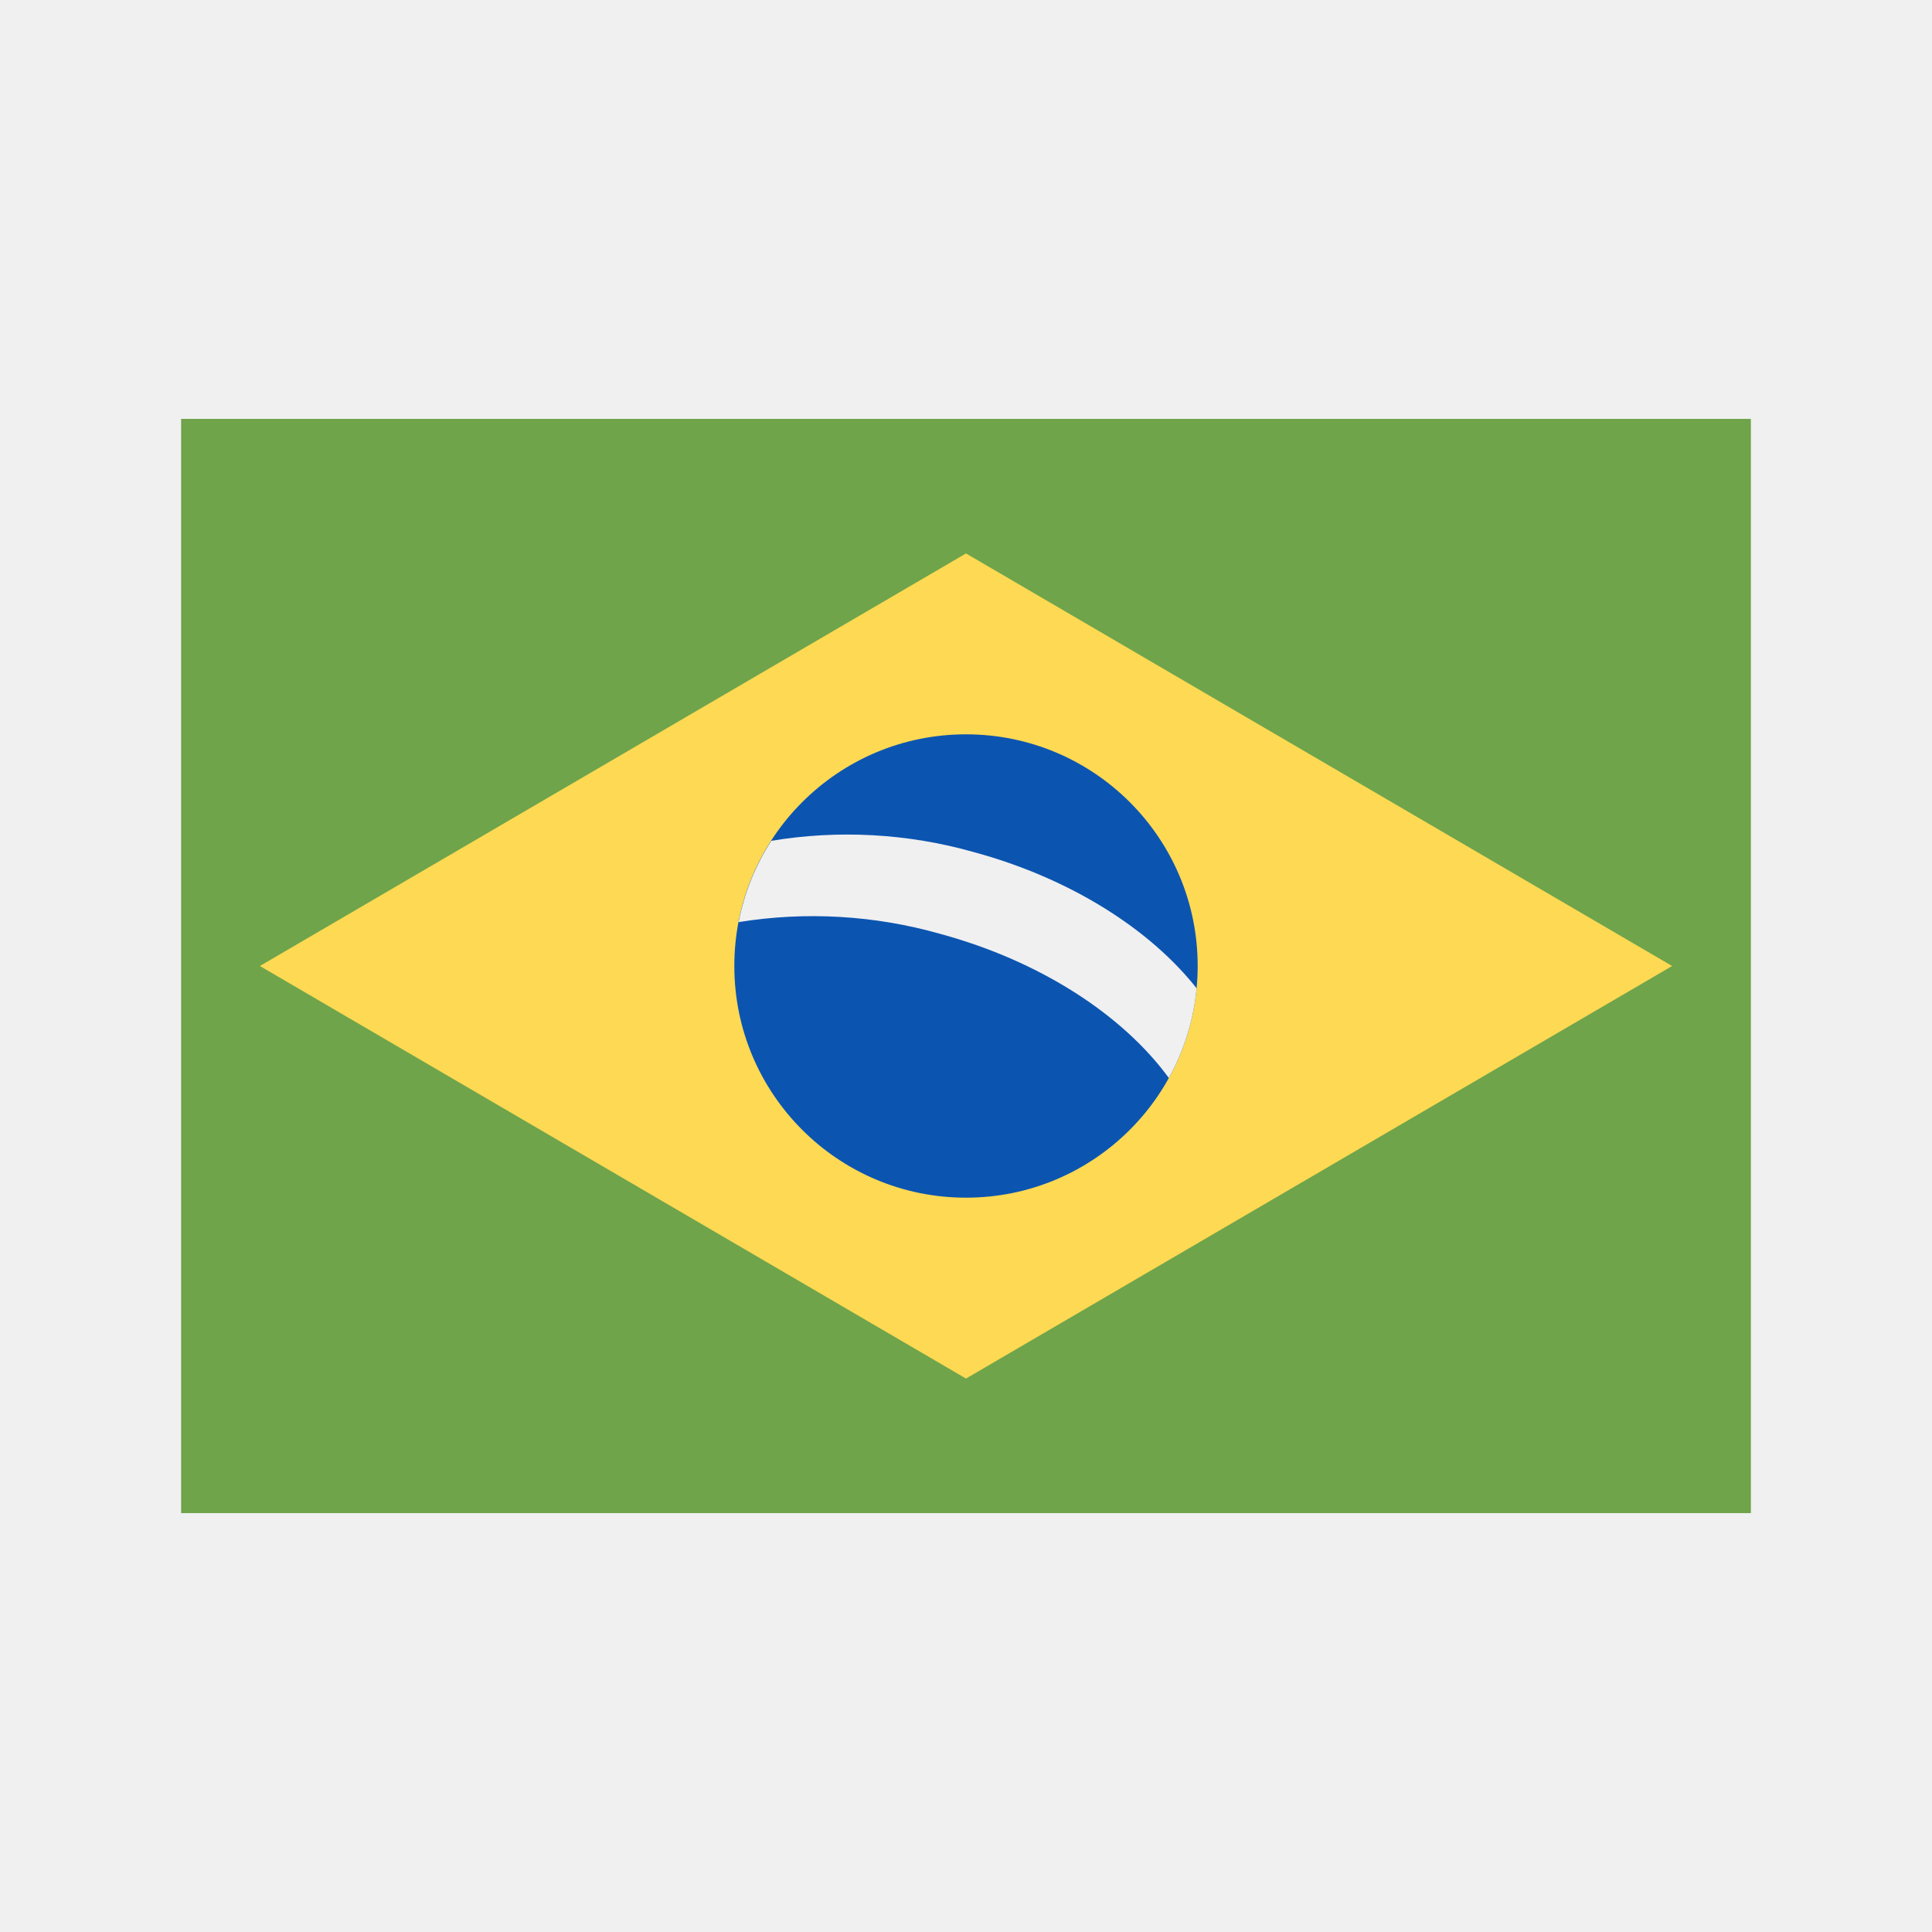
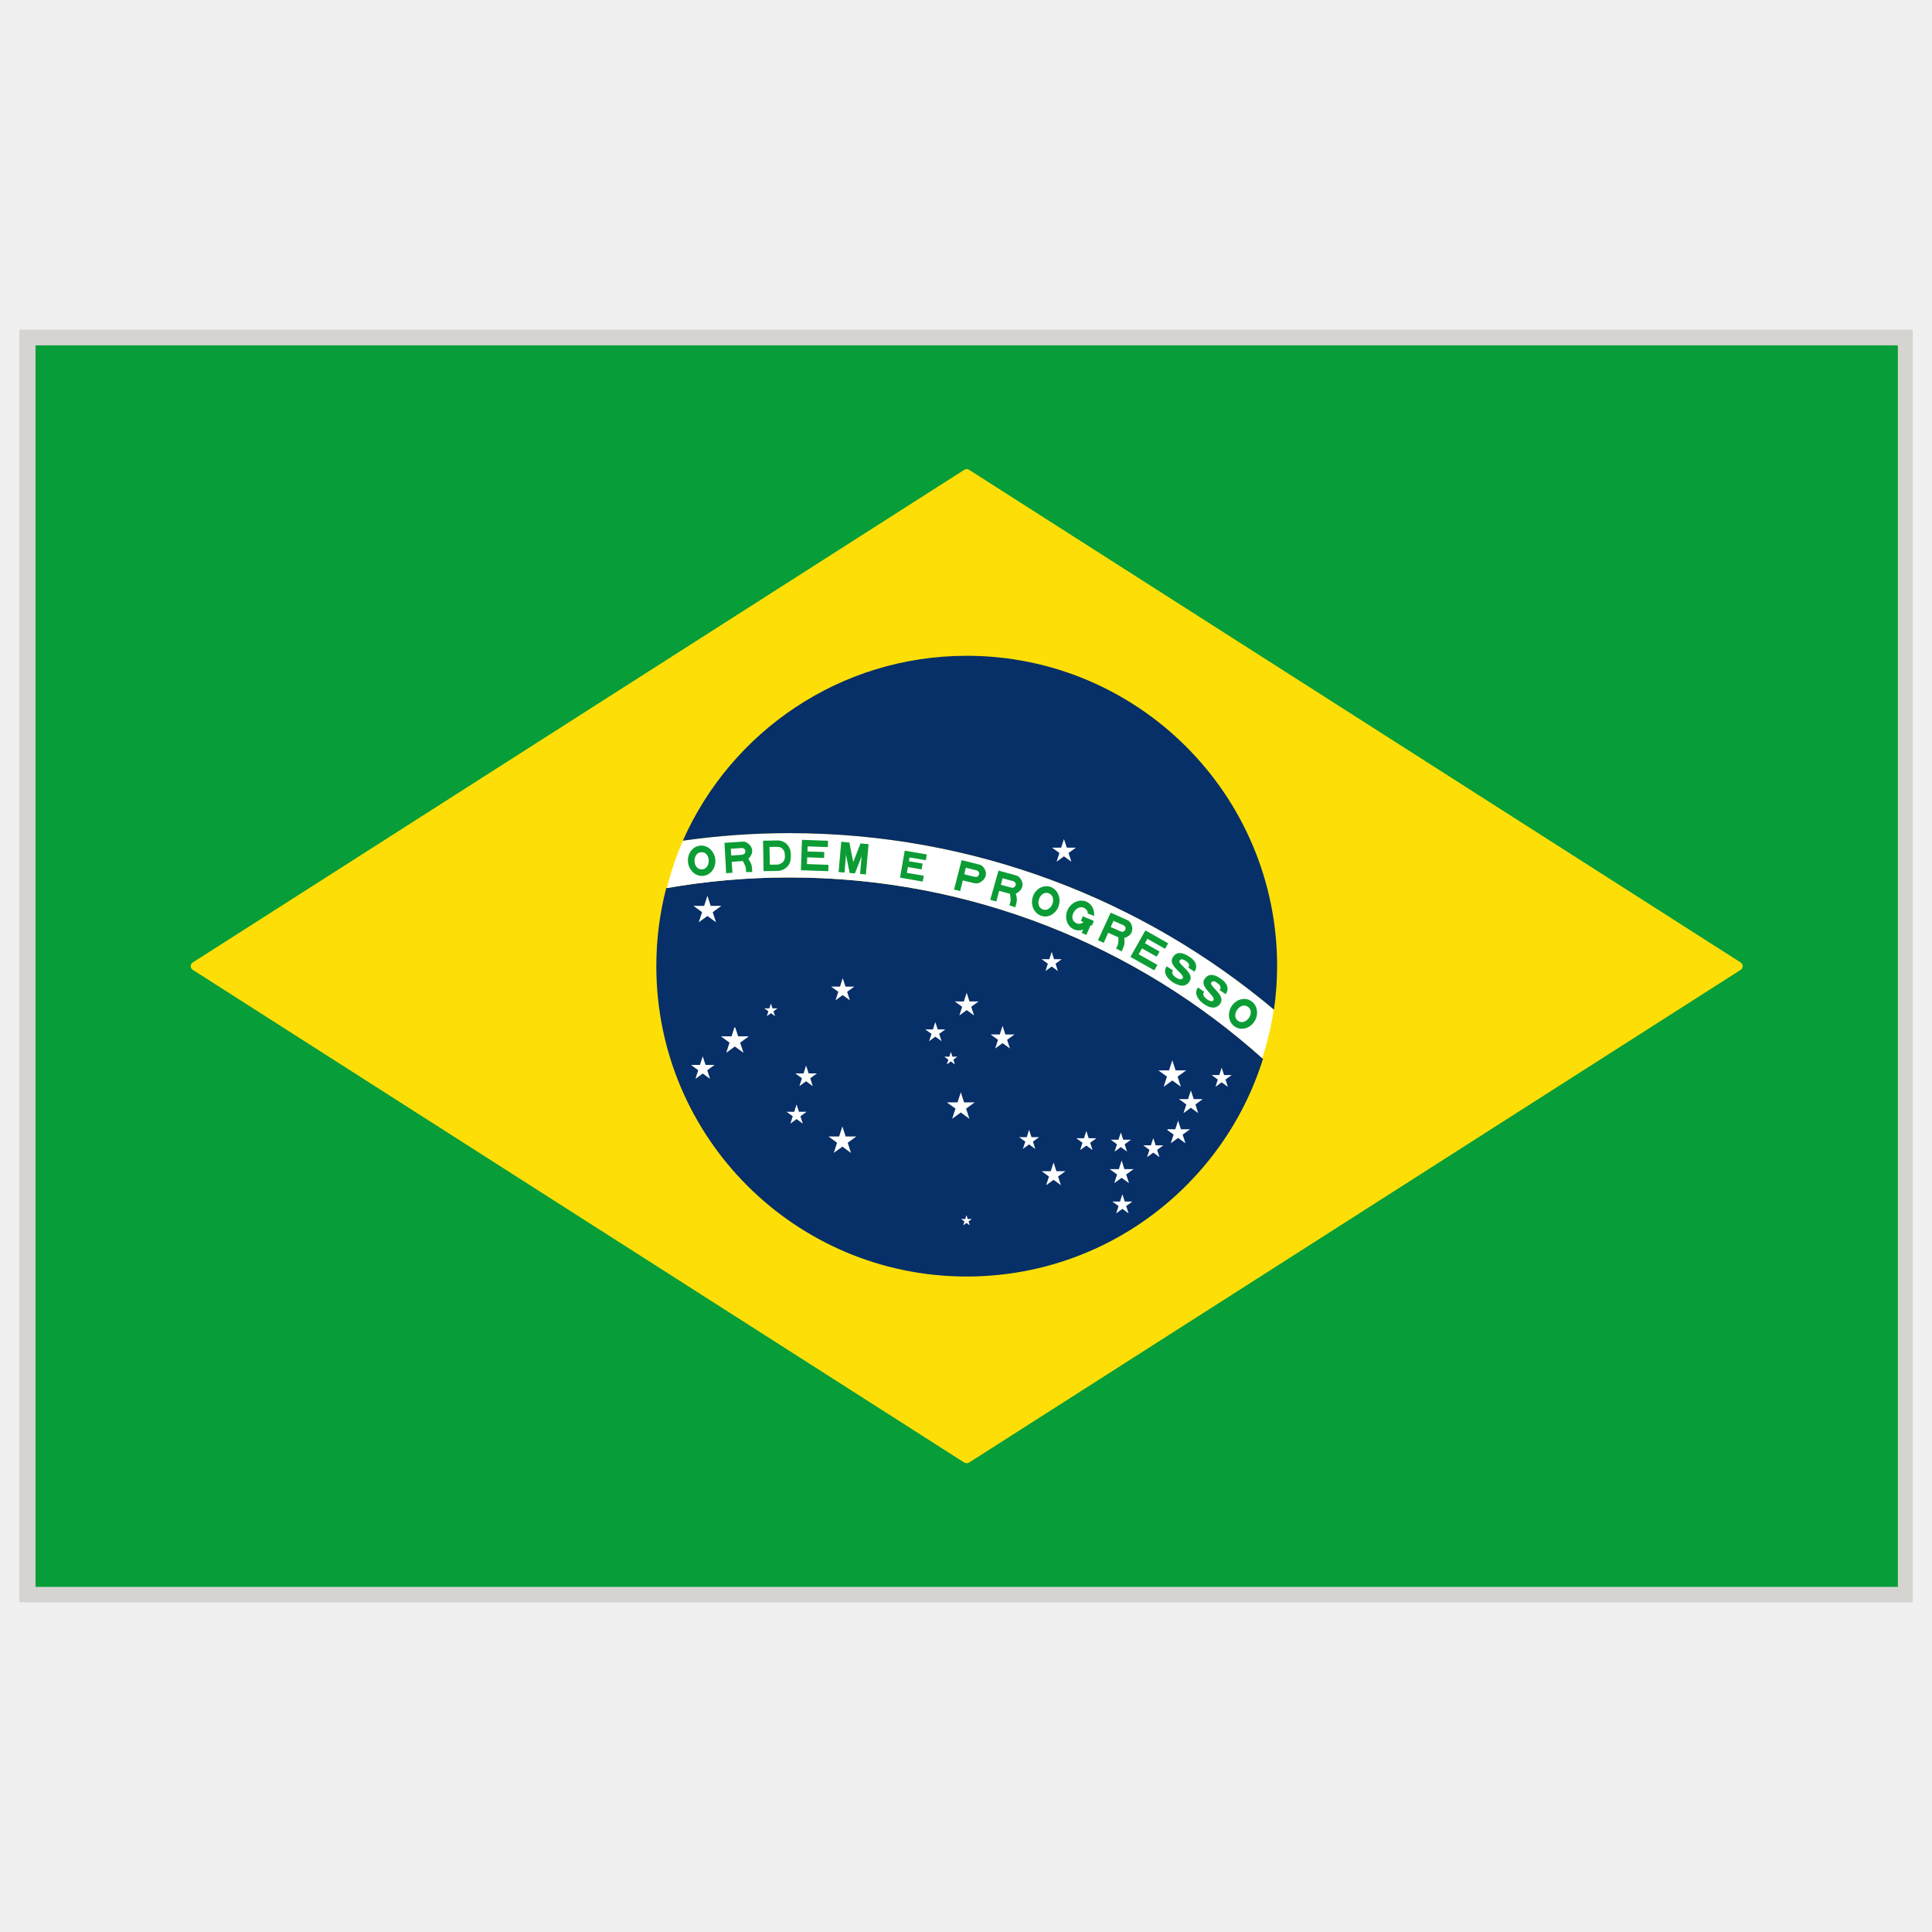
- <svg xmlns="http://www.w3.org/2000/svg" id="Layer_1" height="512" viewBox="0 0 128 128" width="512" data-name="Layer 1">
-   <path d="m12 27.751h104v72.497h-104z" fill="#6fa44a" />
-   <path d="m64 36.667-46.782 27.333 46.782 27.333 46.782-27.333z" fill="#fed953" />
-   <circle cx="64" cy="64" fill="#0b55b1" r="15.349" />
-   <path d="m64.507 56.451a30.772 30.772 0 0 0 -13.407-.745 15.241 15.241 0 0 0 -2.163 5.386 30.871 30.871 0 0 1 13.337.774c6.714 1.821 12.149 5.424 15.164 9.552a15.243 15.243 0 0 0 1.84-5.942c-3.087-3.906-8.344-7.282-14.771-9.025z" fill="#f0f0f0" />
+ <svg xmlns="http://www.w3.org/2000/svg" id="Warstwa_1" enable-background="new 0 0 283.46 283.46" height="283.46" viewBox="0 0 283.46 283.46" width="283.46">
+   <g>
+     <path d="m2.835 48.376h277.794v186.712h-277.794z" fill="#d6d4d1" />
+     <g>
+       <path d="m5.212 50.67h273.238v182.156h-273.238z" fill="#079d38" />
+       <path d="m255.387 141.211-113.211-72.287c-.204-.133-.479-.133-.69 0l-113.203 72.287c-.188.118-.306.321-.306.541s.118.424.306.542l113.203 72.294c.103.063.22.094.346.094.117 0 .235-.031.345-.094l113.211-72.294c.181-.118.291-.322.291-.542s-.112-.424-.292-.541z" fill="#fddf07" />
+       <path d="m115.811 128.738c-6.165 0-12.198.541-18.065 1.569-.949 3.655-1.451 7.491-1.451 11.445 0 25.156 20.388 45.537 45.537 45.537 20.411 0 37.692-13.43 43.474-31.942-18.429-16.537-42.784-26.609-69.495-26.609z" fill="#072f68" />
+       <g>
+         <path d="m115.811 128.738c26.664 0 50.98 10.041 69.393 26.529.723-2.321 1.334-4.698 1.68-7.161-19.211-16.136-44.008-25.871-71.07-25.871-5.295 0-10.511.384-15.61 1.106-.988 2.228-1.749 4.565-2.377 6.958 5.841-1.02 11.85-1.561 17.984-1.561z" fill="#fff" />
+       </g>
+       <path d="m115.811 122.235c27.079 0 51.884 9.743 71.104 25.895.297-2.087.463-4.213.463-6.377 0-25.149-20.396-45.537-45.544-45.537-18.592 0-34.578 11.155-41.646 27.126 5.104-.723 10.32-1.107 15.623-1.107z" fill="#072f68" />
+       <path d="m118.399 126.777.04-.989 2.471.087.031-.871-2.471-.079.024-.745 2.965.102.031-.925-3.828-.141-.157 4.463 4.017.141.031-.934z" fill="#0c9c35" />
+       <path d="m125.185 126.479-.557-2.832-.016-.039-1.184-.11-.384 4.385-.008.063.87.07.22-2.589.533 2.66.77.063.988-2.526-.22 2.533-.008.063.855.079.385-4.385.008-.063-1.185-.102z" fill="#0c9c35" />
+       <path d="m133.202 127.208 2.016.345.141-.855-2.008-.345.094-.549 2.393.408.149-.847-3.193-.549-.055-.016-.675 3.907-.007.062 3.263.565.063.008.149-.855-2.479-.424z" fill="#0c9c35" />
+       <path d="m172.887 142.481c.432.424.809.784.628 1.059-.142.22-.494.181-.949-.102-.313-.204-.524-.439-.571-.659-.022-.125 0-.251.069-.361l.031-.055-.927-.588-.03.047c-.188.29-.243.596-.173.91.125.581.649 1.091 1.099 1.381.36.22.896.494 1.403.494.447 0 .801-.204 1.052-.604.519-.808-.251-1.545-.862-2.134-.393-.376-.729-.706-.589-.91.095-.142.188-.212.33-.212.172 0 .392.118.558.228.273.172.689.533.424.949l-.03.055.896.572.037-.055c.204-.298.268-.62.196-.941-.103-.479-.511-.887-.854-1.106l-.063-.04c-.313-.204-.895-.581-1.459-.581-.416 0-.753.196-1.004.581-.515.786.208 1.5.788 2.072z" fill="#0c9c35" />
+       <path d="m165.851 140.395 3.45 1.944.056.033.456-.808-2.747-1.554.487-.862 2.102 1.184.054.031.424-.753-2.149-1.216.36-.651 2.535 1.436.055.031.455-.808-3.286-1.867-.056-.023-2.166 3.828z" fill="#0c9c35" />
+       <path d="m179.014 147.282c.557-.784-.174-1.553-.754-2.182-.368-.392-.689-.736-.549-.934.103-.133.203-.196.33-.196.142 0 .313.079.563.26.268.188.434.399.473.604.016.125-.018.251-.104.361l-.031.055.814.58.056.04.03-.047c.221-.298.308-.612.253-.935-.079-.485-.464-.917-.794-1.152l-.063-.047c-.313-.228-.9-.651-1.496-.651-.387 0-.716.18-.975.534-.542.753.143 1.498.688 2.102.408.447.762.824.573 1.09-.063.086-.157.134-.274.134-.172 0-.406-.103-.666-.282-.243-.182-.416-.361-.493-.542-.079-.188-.063-.354.047-.51l.03-.048-.895-.636-.04.047c-.196.274-.267.581-.212.902.096.581.598 1.114 1.028 1.428.368.259.917.573 1.442.573.414.001.759-.188 1.019-.548z" fill="#0c9c35" />
+       <path d="m102.993 128.518c.078 0 .149-.008.228-.016 1.099-.133 1.867-1.239 1.726-2.463-.148-1.129-1.027-1.977-2.055-1.977-.071 0-.142 0-.22.016-.534.063-1.013.353-1.334.824-.329.463-.463 1.043-.393 1.631.142 1.13 1.021 1.985 2.048 1.985zm-1.091-2.228c0-.329.095-.643.259-.871.188-.259.463-.384.785-.384.722 0 1.035.651 1.035 1.255 0 .33-.086.644-.259.871-.188.259-.463.392-.776.392-.721 0-1.044-.651-1.044-1.263z" fill="#0c9c35" />
+       <path d="m184.363 148.003c-.141-.549-.485-.988-.965-1.23-.259-.142-.549-.213-.854-.213-.793 0-1.562.503-1.961 1.264-.268.524-.346 1.122-.203 1.671.147.549.494.988.974 1.239.259.133.549.204.849.204.793 0 1.567-.494 1.961-1.264.271-.525.34-1.122.199-1.671zm-.909.895c-.188.611-.729 1.066-1.256 1.066-.188 0-.367-.055-.533-.173-.393-.267-.523-.698-.369-1.192.188-.604.725-1.066 1.248-1.066.188 0 .369.063.541.181.384.257.518.698.369 1.184z" fill="#0c9c35" />
+       <path d="m116.022 125.592c0-.04 0-.079 0-.118.008-.322.008-.761-.337-1.326-.494-.792-1.451-.832-1.498-.84l-2.236.04.079 4.401.008.055h.063c.173 0 1.733 0 2.173-.039.533-.055 1.059-.353 1.389-.792.367-.479.359-1.044.359-1.381zm-1.906-1.341c.589.008.848.432.988.753.048.313.048.455.056.714l.008.047c-.048.353-.157.588-.385.8-.439.29-.651.29-.926.29s-.745.008-.909.008c-.009-.345-.04-2.047-.048-2.604.84-.008.872-.008 1.216-.008z" fill="#0c9c35" />
+       <path d="m109.786 126.024c.126-.11.447-.455.55-.925.125-.573-.235-1.051-.393-1.177l-.023-.032c-.157-.141-.447-.408-.871-.408h-.039c-.447.023-2.636.172-2.659.172l-.055.008.243 4.456.926-.071-.11-1.6 1.632-.118c.078.141.408.722.447 1.09.023.243.023.463.023.463v.063h.902v-.063c0-.032.023-.792-.204-1.263-.165-.329-.298-.517-.369-.595zm-1.49-1.569c.086-.008.142-.008.149-.008.212-.008.455-.031.455-.031.008 0 .156.008.321.149 0 0 .148.11.141.314-.008.211-.125.392-.18.423-.126.102-.486.125-.612.133l-1.278.086-.07-.988c.226-.007.792-.055 1.074-.078z" fill="#0c9c35" />
+       <path d="m152.978 134.425c.126.023.251.04.377.04.965 0 1.828-.761 2.047-1.813.252-1.2-.423-2.369-1.506-2.596-.125-.023-.251-.032-.376-.032-.973 0-1.836.753-2.057 1.805-.116.58-.03 1.176.252 1.663.289.494.737.823 1.263.933zm-.597-2.251c.095-.572.519-1.176 1.139-1.176.102 0 .212.016.32.055.597.204.729.785.652 1.263-.097.564-.535 1.176-1.14 1.176-.108 0-.212-.016-.329-.055-.594-.204-.728-.785-.642-1.263z" fill="#0c9c35" />
+       <path d="m149.032 131.115c.157-.071.572-.291.815-.698.313-.51.126-1.075.032-1.248l-.024-.031c-.103-.18-.298-.549-.729-.683-.424-.125-2.541-.698-2.563-.706l-.063-.016-1.199 4.229-.023.063.902.243.416-1.561 1.584.432c.031.157.148.808.063 1.169-.063.243-.125.447-.125.447l-.031.063.854.298.03-.063c.009-.031.275-.737.212-1.255-.05-.377-.112-.589-.151-.683zm-1.938-2.259c.236.07.84.228 1.082.298.063.008.096.024.104.024.204.063.439.117.439.117s.148.063.25.243c0 0 .109.157.031.353-.069.196-.242.322-.313.337-.031.008-.069.016-.125.016-.212 0-.479-.094-.485-.094l-1.23-.337c.036-.165.17-.659.247-.957z" fill="#0c9c35" />
+       <path d="m163.976 138.685c-.095.235-.196.423-.196.423l-.031.055.801.423.031-.047c.018-.031.385-.698.399-1.216.022-.369-.017-.596-.039-.698.165-.047.612-.196.918-.557.369-.455.274-1.043.212-1.231l-.016-.039c-.078-.204-.213-.588-.612-.785-.407-.188-2.416-1.075-2.433-1.083l-.055-.031-1.836 4-.022.055.848.376.65-1.475 1.499.667c0 .158.024.825-.118 1.163zm.353-3.154c.094.04.156.063.164.071.188.086.416.18.416.18 0 .008.135.086.213.283 0 0 .078.172-.022.353-.097.18-.282.274-.354.282-.022 0-.039.008-.056.008-.212 0-.541-.172-.549-.172l-1.177-.526.408-.902c.195.094.683.306.957.423z" fill="#0c9c35" />
+       <path d="m144.475 127.522c-.11-.188-.313-.542-.737-.659-.438-.118-2.573-.643-2.589-.651l-.063-.008-1.114 4.314.902.219.385-1.561 1.623.392c.01 0 .166.039.361.039.148 0 .29-.023.4-.063.023-.008.572-.243.854-.745.299-.51.094-1.075-.008-1.247zm-2.77-.212c.235.063.809.204 1.075.267.07.016.109.023.117.023.212.055.439.11.439.11.008.008.147.055.267.243.017.024.103.173.04.345-.063.196-.236.33-.307.345-.039.016-.086.016-.148.016-.204 0-.463-.079-.471-.079l-1.24-.306c.033-.172.158-.666.228-.964z" fill="#0c9c35" />
+       <path d="m158.917 136.402-.188.416-.021.055.683.298.62-1.428.18.079.299-.683-.148-.063.009-.016-.063-.031c-.078-.031-.164-.07-.242-.102l-.188-.086c-.095-.047-.196-.079-.299-.11l-.688-.298-.291.683.393.172c-.203.157-.438.251-.666.251-.195 0-.377-.063-.541-.18-.385-.259-.52-.69-.368-1.185.188-.612.729-1.067 1.247-1.067.188 0 .377.055.541.173.259.18.4.431.424.729l.008.039.031.016c.086.039.182.071.268.094.103.031.203.063.297.102l.314.149v-.086c.07-.847-.338-1.624-1.027-1.984-.26-.133-.541-.204-.848-.204-.792 0-1.568.494-1.961 1.263-.564 1.09-.221 2.393.761 2.902.267.141.55.204.847.204.208 0 .411-.032.617-.102z" fill="#0c9c35" />
+       <g fill="#fff">
+         <path d="m155.025 126.424 1.075-.785 1.09.785-.416-1.271 1.076-.785h-1.334l-.416-1.27-.408 1.27h-1.334l1.076.785z" />
+         <path d="m105.833 132.911h-1.561l-.479-1.49-.486 1.49h-1.561l1.263.918-.487 1.483 1.271-.918 1.255.918-.479-1.483z" />
+         <path d="m154.648 140.732-.344-1.075-.346 1.075h-1.129l.91.659-.345 1.074.91-.658.909.658-.345-1.074.91-.659z" />
+         <path d="m113.332 147.941-.22-.698-.235.698h-.745l.604.432-.227.713.603-.431.597.431-.228-.706.604-.439z" />
+         <path d="m108.304 152.05-.432-1.301-.062.015-.063-.015-.416 1.301h-1.56l1.262.926-.478 1.483 1.262-.917 1.263.917-.486-1.483 1.263-.926z" />
+         <path d="m103.519 156.24-.416-1.254-.408 1.254h-1.318l1.067.785-.408 1.263 1.067-.785 1.075.785-.408-1.263 1.075-.785z" />
+         <path d="m124.048 144.755-.408-1.239-.393 1.239h-1.309l1.058.761-.407 1.24 1.051-.76 1.05.76-.399-1.24 1.059-.761z" />
+         <path d="m118.643 157.488-.376-1.154-.37 1.154h-1.215l.98.714-.376 1.153.981-.715.98.715-.369-1.153.98-.714z" />
+         <path d="m117.223 163.12-.353-1.075-.338 1.075h-1.129l.911.659-.354 1.075.91-.667.918.667-.353-1.075.91-.659z" />
+         <path d="m124.071 166.744-.478-1.484-.479 1.484h-1.561l1.256.918-.479 1.49 1.263-.918 1.262.918-.478-1.49 1.263-.918z" />
+         <path d="m141.831 145.658-.416 1.27h-1.333l1.082.785-.408 1.272 1.075-.785 1.082.785-.414-1.272 1.082-.785h-1.342z" />
+         <path d="m138.701 151.032h-1.122l-.352-1.075-.346 1.075h-1.13l.918.659-.353 1.073.911-.666.917.659-.353-1.066z" />
+         <path d="m139.509 155.738.596.439-.227-.706.596-.439h-.738l-.227-.699-.228.699h-.745l.605.439-.236.706z" />
+         <path d="m147.502 151.777-.408-1.272-.407 1.272h-1.343l1.084.784-.416 1.271 1.082-.785 1.082.785-.414-1.271 1.082-.784z" />
+         <path d="m140.968 160.256-.479 1.483h-1.568l1.263.918-.487 1.491 1.271-.927 1.263.927-.486-1.491 1.263-.918h-1.562z" />
+         <path d="m141.987 178.855-.187-.572-.181.572h-.604l.486.353-.18.573.479-.354.493.354-.188-.573.479-.353z" />
+         <path d="m151.338 166.838-.353-1.075-.337 1.075h-1.129l.91.658-.354 1.076.91-.668.911.668-.347-1.076.91-.658z" />
+         <path d="m154.995 171.834-.416-1.27-.416 1.27h-1.334l1.074.785-.416 1.27 1.092-.784 1.074.784-.408-1.27 1.074-.785z" />
+         <path d="m159.731 167.002-.344-1.075-.345 1.075h-1.129l.909.66-.345 1.074.91-.658.91.658-.345-1.074.909-.66z" />
+         <path d="m164.799 167.221-.353-1.065-.352 1.065h-1.122l.909.667-.345 1.075.91-.666.91.666-.344-1.075.908-.667z" />
+         <path d="m164.564 170.265-.408 1.272h-1.342l1.083.783-.416 1.271 1.083-.785 1.083.785-.416-1.271 1.083-.783h-1.342z" />
+         <path d="m165.02 176.291-.346-1.076-.345 1.076h-1.129l.909.658-.345 1.074.91-.666.91.666-.353-1.074.917-.658z" />
+         <path d="m169.554 168.039-.346-1.069-.345 1.069h-1.13l.911.666-.347 1.066.911-.658.91.658-.346-1.066.911-.666z" />
+         <path d="m173.264 165.684-.416-1.27-.408 1.27-1.122-.008v.032l-.062.086.933.674-.416 1.272 1.075-.785 1.083.785-.416-1.272 1.09-.784z" />
+         <path d="m175.139 161.26-.416-1.27-.416 1.27h-1.333l1.082.785-.416 1.271 1.083-.784 1.074.784-.407-1.271 1.073-.785z" />
+         <path d="m172 158.531 1.256.918-.479-1.491 1.263-.917h-1.56l-.48-1.484-.485 1.484h-1.561l1.261.917-.485 1.491z" />
+         <path d="m179.594 157.731-.353-1.075-.345 1.075h-1.129l.909.658-.345 1.068.91-.66.91.66-.345-1.068.909-.658z" />
+       </g>
+     </g>
+   </g>
</svg>
